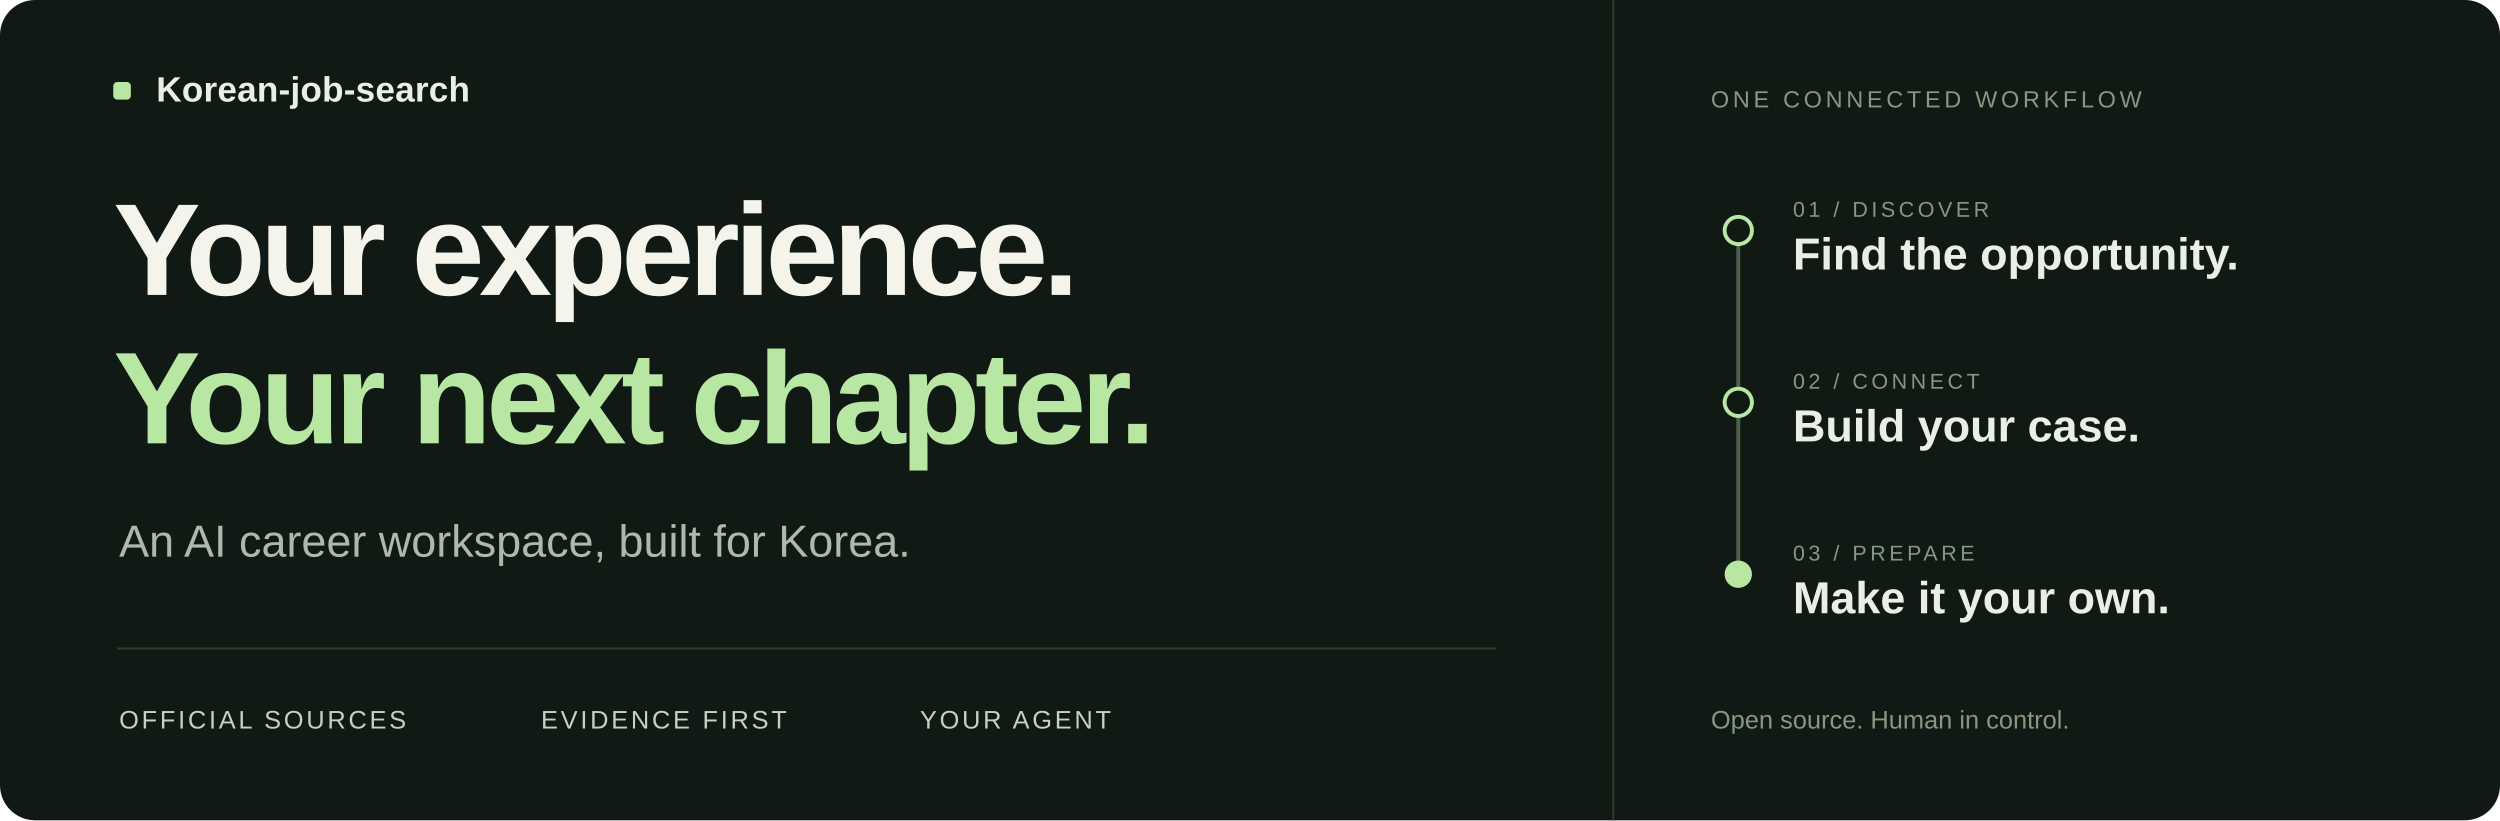
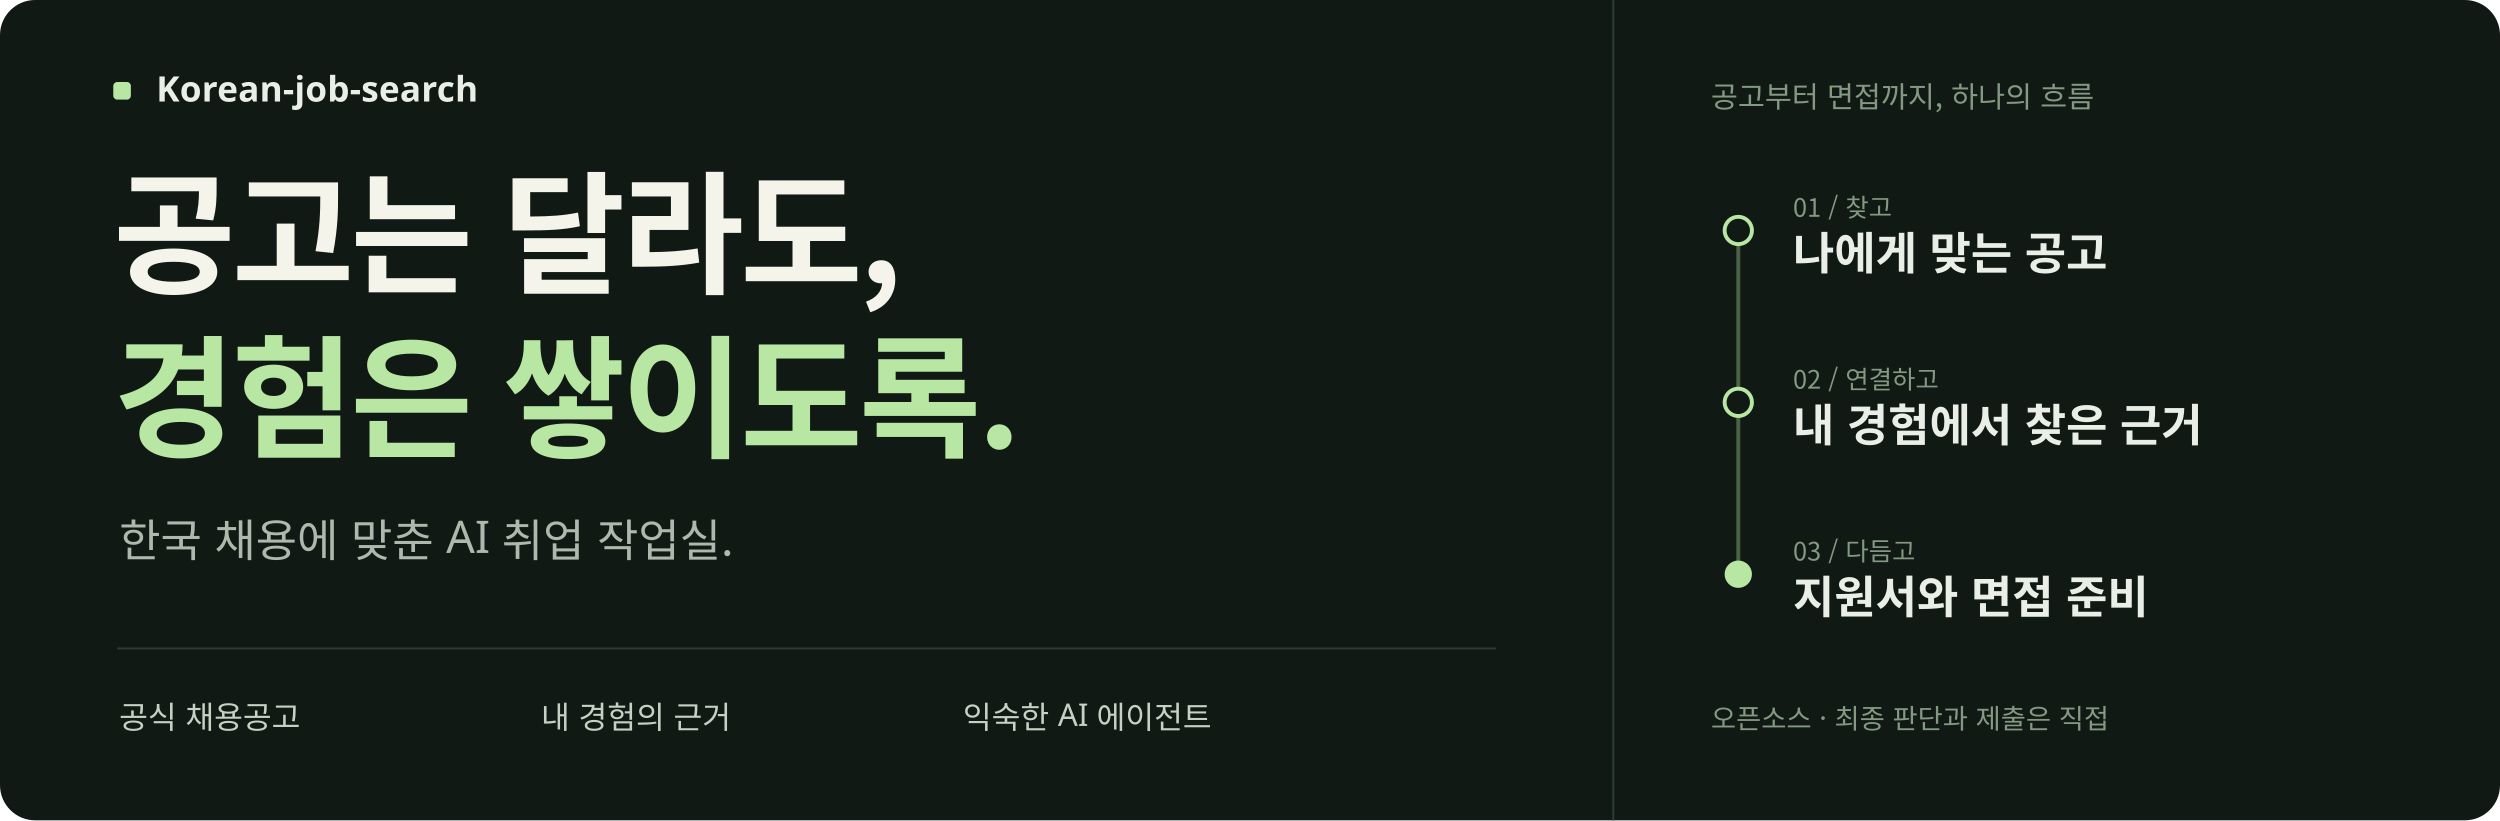
- <svg xmlns="http://www.w3.org/2000/svg" width="1280" height="420" viewBox="0 0 1280 420" role="img" aria-labelledby="title desc">
+ <svg xmlns="http://www.w3.org/2000/svg" width="1280" height="420" viewBox="0 0 1280 420" role="img" aria-labelledby="title desc" xml:lang="ko">
  <rect width="1280" height="420" rx="18" fill="#111914" />
  <path d="M826 0V420" stroke="#2C3C31" />
-   <g font-family="Arial, Helvetica, sans-serif">
+   <g font-family="'Apple SD Gothic Neo', 'Noto Sans KR', 'Malgun Gothic', sans-serif">
    <rect x="58" y="42" width="9" height="9" rx="2" fill="#B7E7A2" />
-     <text x="80" y="52" fill="#E9EEE6" font-size="18" font-weight="700" letter-spacing=".1">Korean-job-search</text>
-     <text x="58" y="151" fill="#F4F4EA" font-size="67" font-weight="700" letter-spacing="-2.7">Your experience.</text>
-     <text x="58" y="227" fill="#B7E7A2" font-size="67" font-weight="700" letter-spacing="-2.7">Your next chapter.</text>
-     <text x="61" y="285" fill="#ADB9AD" font-size="23">An AI career workspace, built for Korea.</text>
+     <text x="80" y="52" fill="#E9EEE6" font-size="18" font-weight="700" letter-spacing=".1" xml:lang="en">Korean-job-search</text>
+     <text x="58" y="145" fill="#F4F4EA" font-size="68" font-weight="700" letter-spacing="-1.8">공고는 달라도,</text>
+     <text x="58" y="229" fill="#B7E7A2" font-size="68" font-weight="700" letter-spacing="-1.8">경험은 쌓이도록.</text>
+     <text x="61" y="285" fill="#ADB9AD" font-size="23">한국 채용에 맞춘 AI 취업 작업실.</text>
    <path d="M60 332H766" stroke="#2C3C31" />
-     <text x="61" y="373" fill="#C5D1C3" font-size="13" letter-spacing="1.4">OFFICIAL SOURCES</text>
-     <text x="277" y="373" fill="#C5D1C3" font-size="13" letter-spacing="1.4">EVIDENCE FIRST</text>
-     <text x="471" y="373" fill="#C5D1C3" font-size="13" letter-spacing="1.4">YOUR AGENT</text>
-     <text x="876" y="55" fill="#839981" font-size="12" letter-spacing="1.9">ONE CONNECTED WORKFLOW</text>
+     <text x="61" y="373" fill="#C5D1C3" font-size="16">공식 채용공고</text>
+     <text x="277" y="373" fill="#C5D1C3" font-size="16">내 경험의 근거</text>
+     <text x="493" y="373" fill="#C5D1C3" font-size="16">익숙한 AI 에이전트</text>
+     <text x="876" y="55" fill="#839981" font-size="15">공고부터 면접까지, 하나의 흐름</text>
    <path d="M890 117V293" stroke="#4B6247" stroke-width="2" />
    <circle cx="890" cy="118" r="7" fill="#111914" stroke="#B7E7A2" stroke-width="2" />
    <circle cx="890" cy="206" r="7" fill="#111914" stroke="#B7E7A2" stroke-width="2" />
    <circle cx="890" cy="294" r="7" fill="#B7E7A2" />
-     <text x="918" y="111" fill="#839981" font-size="11" letter-spacing="1.8">01 / DISCOVER</text>
-     <text x="918" y="138" fill="#E9EEE6" font-size="23" font-weight="600">Find the opportunity.</text>
-     <text x="918" y="199" fill="#839981" font-size="11" letter-spacing="1.8">02 / CONNECT</text>
-     <text x="918" y="226" fill="#E9EEE6" font-size="23" font-weight="600">Build your case.</text>
-     <text x="918" y="287" fill="#839981" font-size="11" letter-spacing="1.8">03 / PREPARE</text>
-     <text x="918" y="314" fill="#E9EEE6" font-size="23" font-weight="600">Make it your own.</text>
-     <text x="876" y="373" fill="#839981" font-size="13">Open source. Human in control.</text>
+     <text x="918" y="111" fill="#839981" font-size="13">01 / 찾고</text>
+     <text x="918" y="138" fill="#E9EEE6" font-size="23" font-weight="600">나에게 맞는 공고</text>
+     <text x="918" y="199" fill="#839981" font-size="13">02 / 연결하고</text>
+     <text x="918" y="226" fill="#E9EEE6" font-size="23" font-weight="600">내 경험에서 찾은 근거</text>
+     <text x="918" y="287" fill="#839981" font-size="13">03 / 다듬고</text>
+     <text x="918" y="314" fill="#E9EEE6" font-size="23" font-weight="600">지원서와 면접 준비</text>
+     <text x="876" y="373" fill="#839981" font-size="14">오픈소스 · 최종 판단과 제출은 직접</text>
  </g>
</svg>
